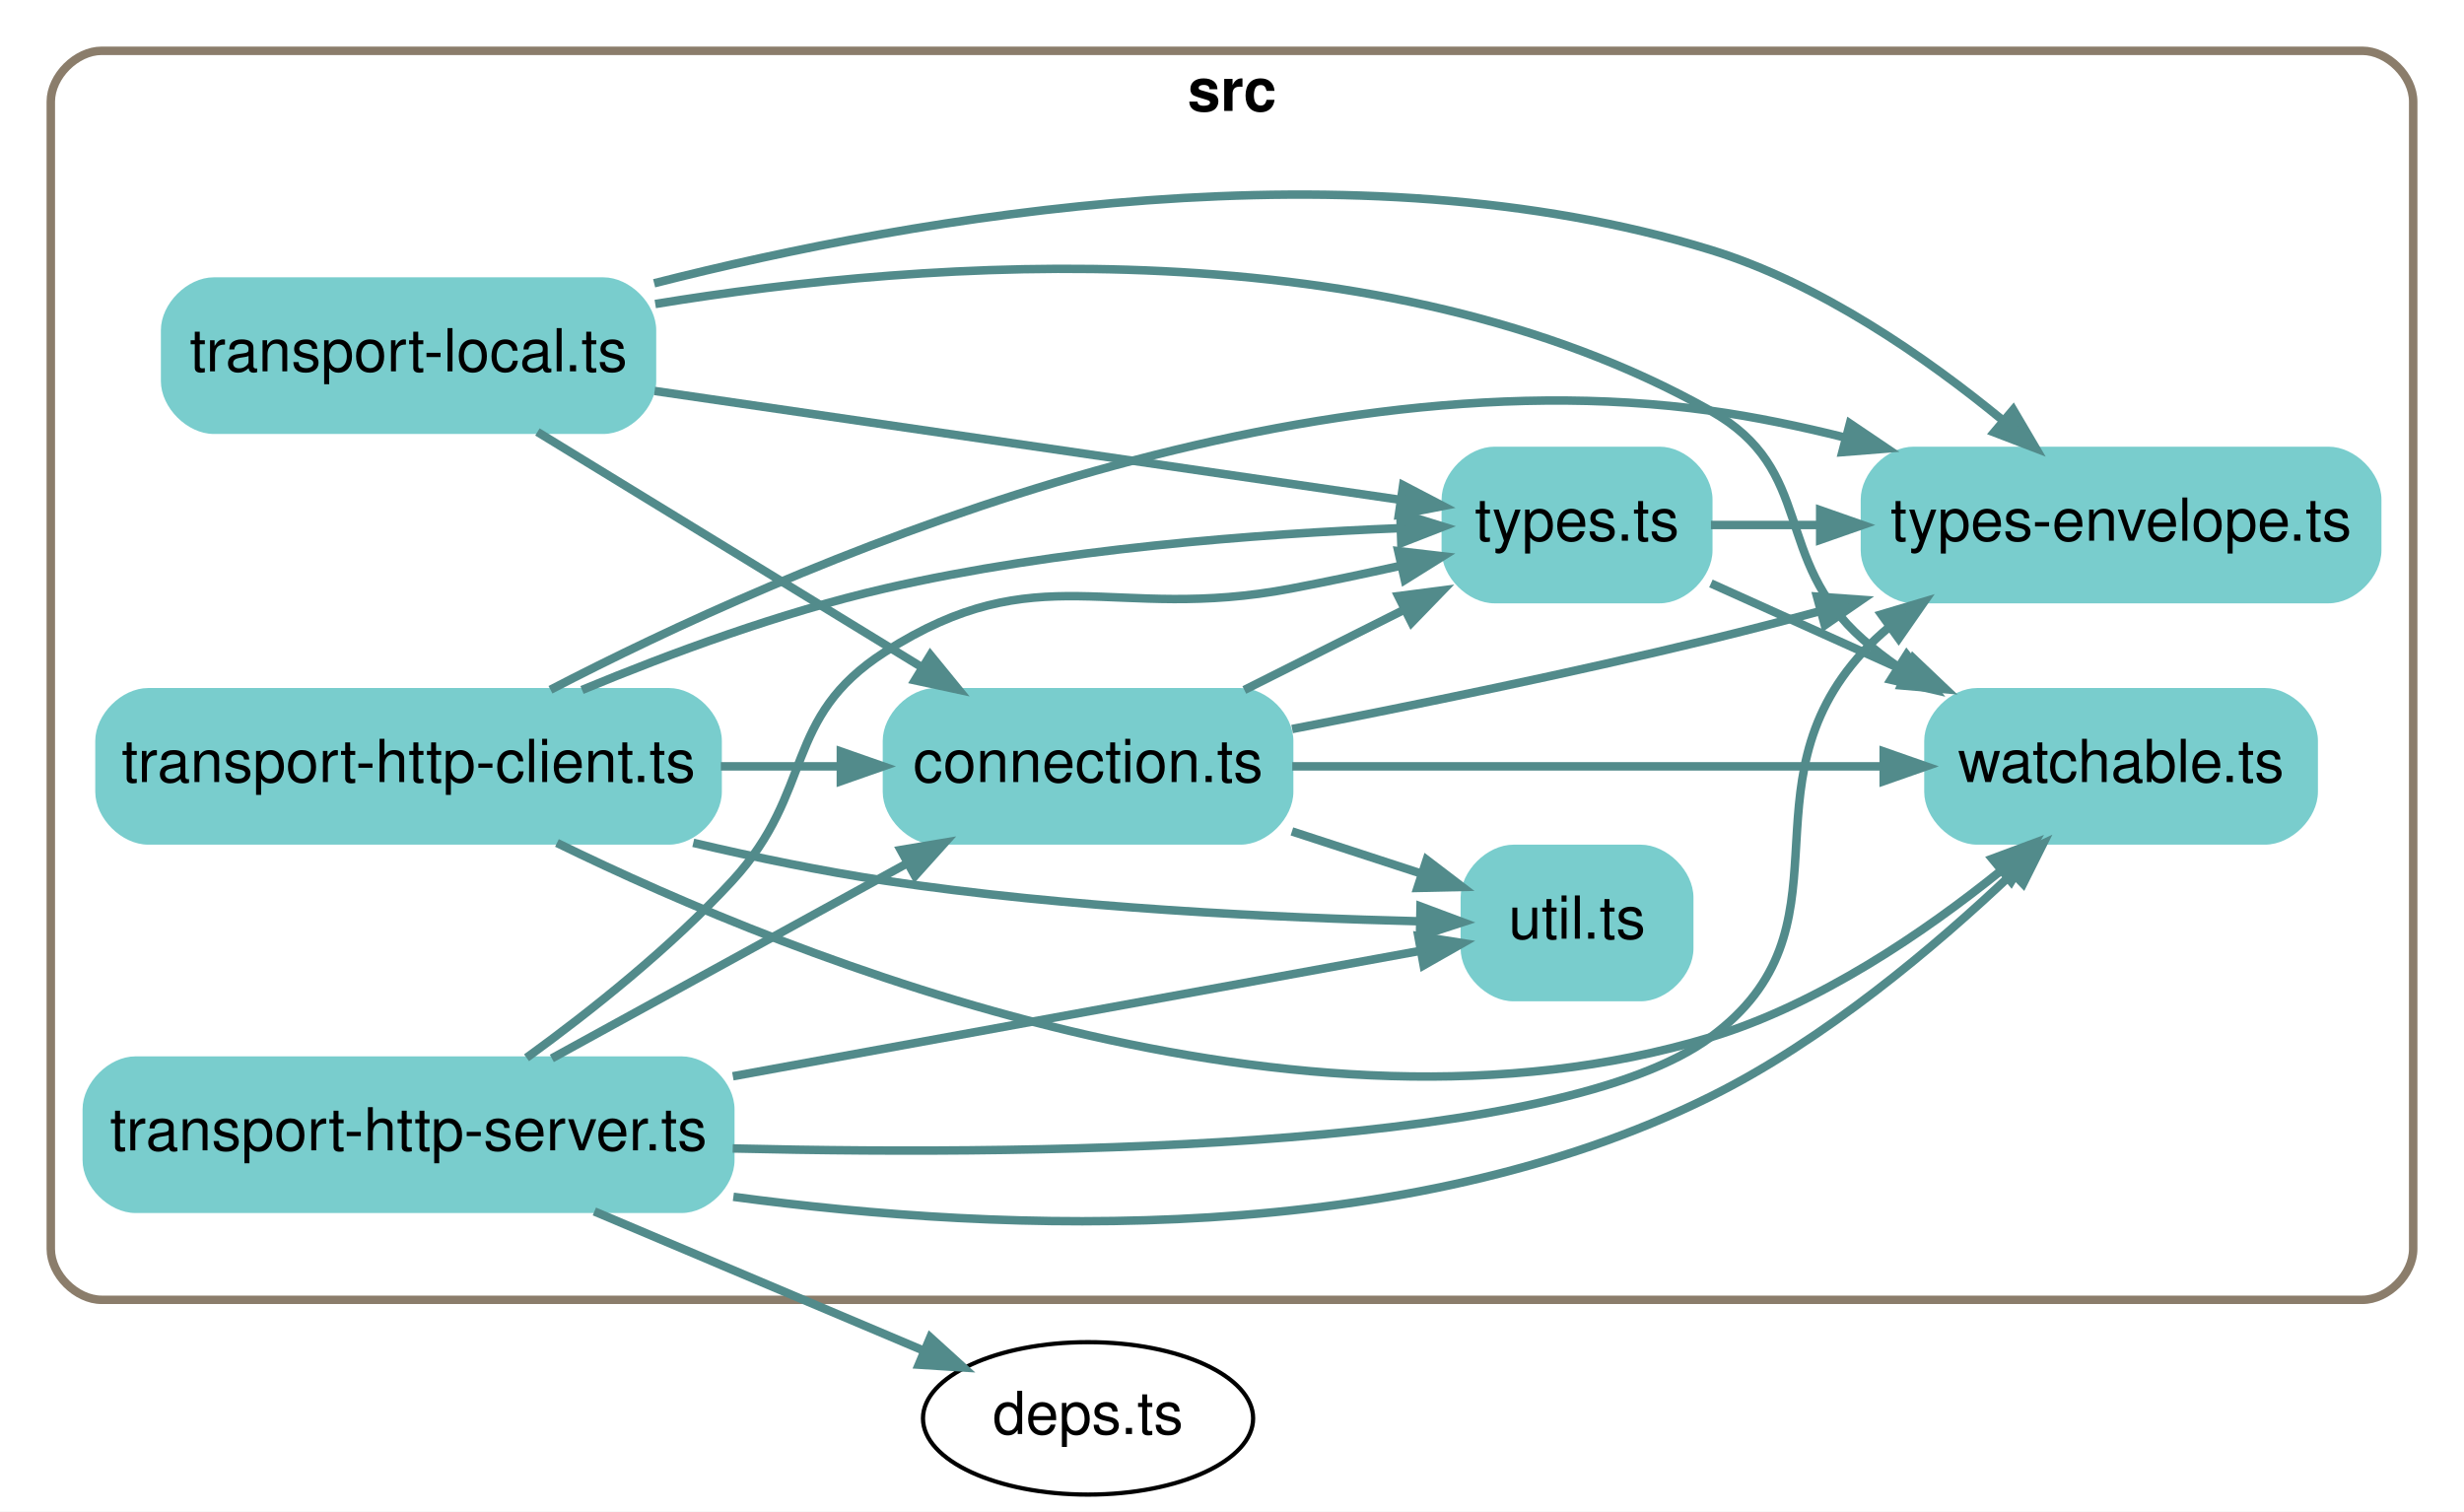
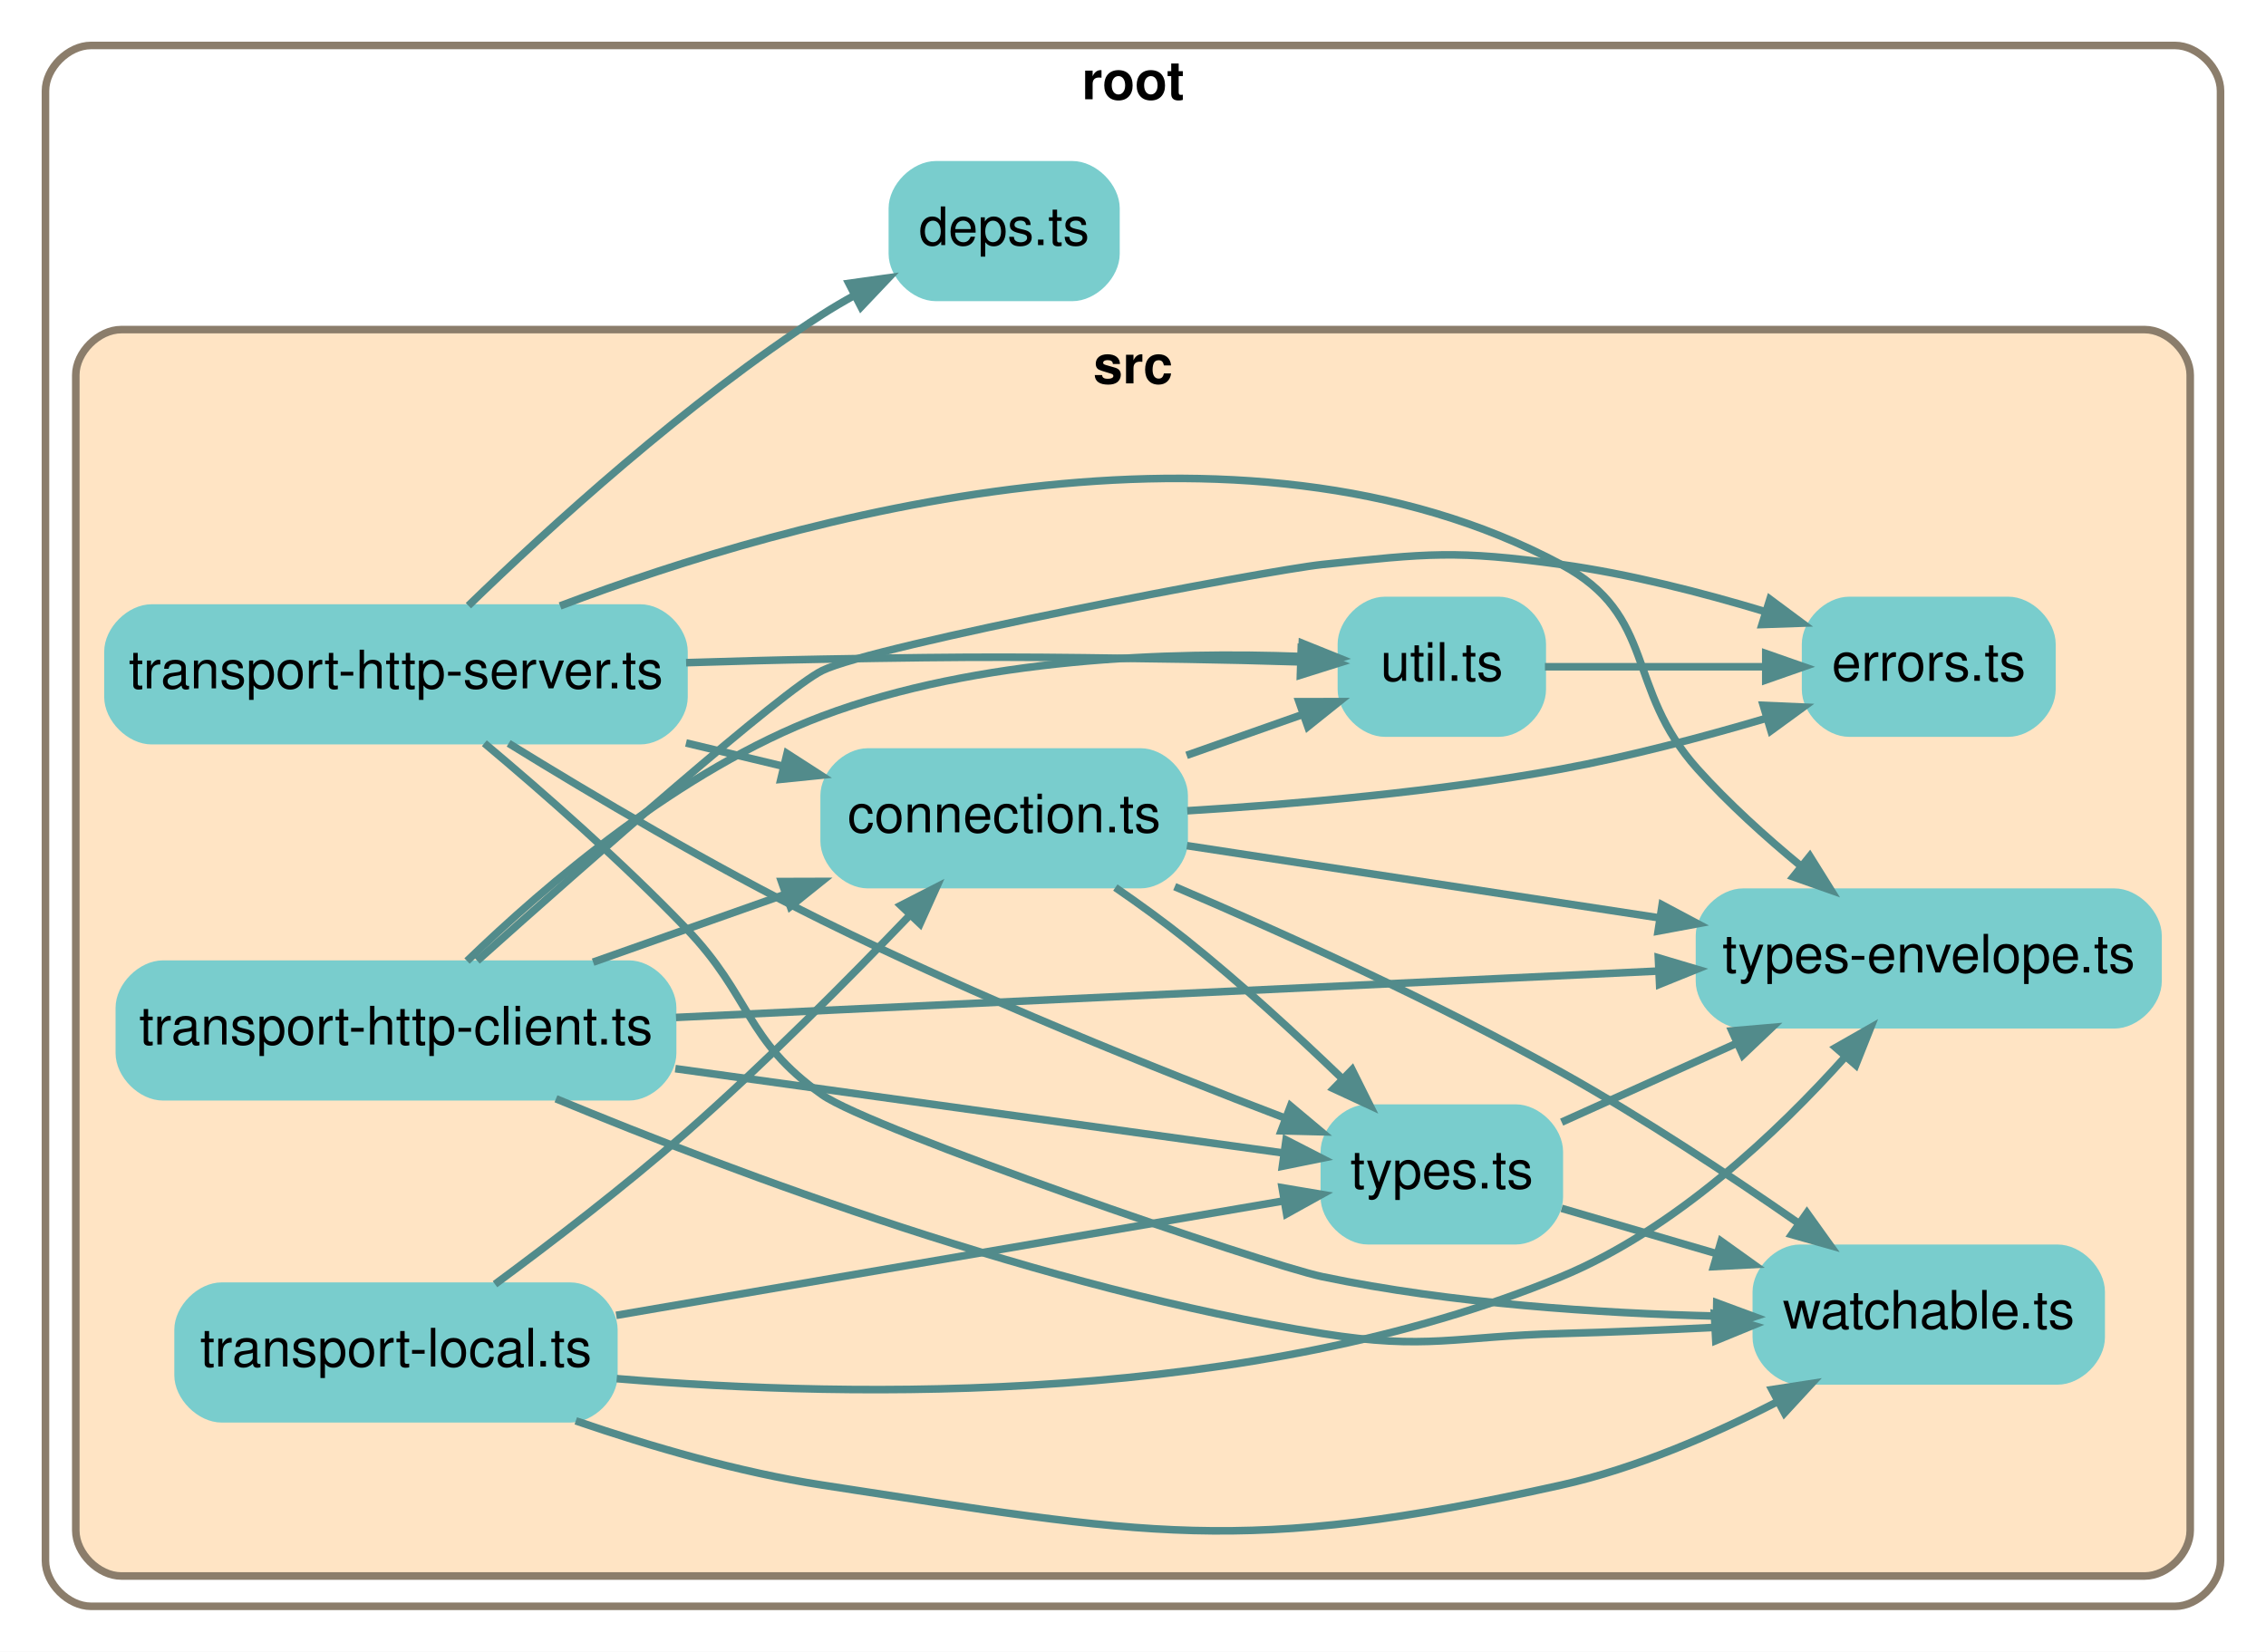
- <svg xmlns="http://www.w3.org/2000/svg" width="582pt" height="357pt" viewBox="0.00 0.00 582.00 357.00">
-   <g id="graph0" class="graph" transform="scale(1 1) rotate(0) translate(4 353)">
-     <polygon fill="white" stroke="transparent" points="-4,4 -4,-353 578,-353 578,4 -4,4" />
+ <svg xmlns="http://www.w3.org/2000/svg" width="598pt" height="436pt" viewBox="0.00 0.00 598.00 436.00">
+   <g id="graph0" class="graph" transform="scale(1 1) rotate(0) translate(4 432)">
+     <polygon fill="white" stroke="transparent" points="-4,4 -4,-432 594,-432 594,4 -4,4" />
    <g id="clust1" class="cluster">
-       <path fill="none" stroke="#8b7d6b" stroke-width="2" d="M20,-46C20,-46 554,-46 554,-46 560,-46 566,-52 566,-58 566,-58 566,-329 566,-329 566,-335 560,-341 554,-341 554,-341 20,-341 20,-341 14,-341 8,-335 8,-329 8,-329 8,-58 8,-58 8,-52 14,-46 20,-46" />
-       <text text-anchor="start" x="276.5" y="-326.8" font-family="Helvetica,sans-Serif" font-weight="bold" font-size="14.00">src</text>
+       <path fill="none" stroke="#8b7d6b" stroke-width="2" d="M20,-8C20,-8 570,-8 570,-8 576,-8 582,-14 582,-20 582,-20 582,-408 582,-408 582,-414 576,-420 570,-420 570,-420 20,-420 20,-420 14,-420 8,-414 8,-408 8,-408 8,-20 8,-20 8,-14 14,-8 20,-8" />
+       <text text-anchor="start" x="281.5" y="-405.8" font-family="Helvetica,sans-Serif" font-weight="bold" font-size="14.00">root</text>
+     </g>
+     <g id="clust2" class="cluster">
+       <path fill="bisque" stroke="#8b7d6b" stroke-width="2" d="M28,-16C28,-16 562,-16 562,-16 568,-16 574,-22 574,-28 574,-28 574,-333 574,-333 574,-339 568,-345 562,-345 562,-345 28,-345 28,-345 22,-345 16,-339 16,-333 16,-333 16,-28 16,-28 16,-22 22,-16 28,-16" />
+       <text text-anchor="start" x="284.5" y="-330.8" font-family="Helvetica,sans-Serif" font-weight="bold" font-size="14.00">src</text>
    </g>
    <g id="node1" class="node">
-       <path fill="#79cdcd" stroke="#79cdcd" d="M289,-190C289,-190 217,-190 217,-190 211,-190 205,-184 205,-178 205,-178 205,-166 205,-166 205,-160 211,-154 217,-154 217,-154 289,-154 289,-154 295,-154 301,-160 301,-166 301,-166 301,-178 301,-178 301,-184 295,-190 289,-190" />
-       <text text-anchor="middle" x="253" y="-168.3" font-family="Helvetica,sans-Serif" font-size="14.00">connection.ts</text>
+       <path fill="#79cdcd" stroke="#79cdcd" d="M279,-389C279,-389 243,-389 243,-389 237,-389 231,-383 231,-377 231,-377 231,-365 231,-365 231,-359 237,-353 243,-353 243,-353 279,-353 279,-353 285,-353 291,-359 291,-365 291,-365 291,-377 291,-377 291,-383 285,-389 279,-389" />
+       <text text-anchor="middle" x="261" y="-367.3" font-family="Helvetica,sans-Serif" font-size="14.00">deps.ts</text>
+     </g>
+     <g id="node2" class="node">
+       <path fill="#79cdcd" stroke="#79cdcd" d="M297,-234C297,-234 225,-234 225,-234 219,-234 213,-228 213,-222 213,-222 213,-210 213,-210 213,-204 219,-198 225,-198 225,-198 297,-198 297,-198 303,-198 309,-204 309,-210 309,-210 309,-222 309,-222 309,-228 303,-234 297,-234" />
+       <text text-anchor="middle" x="261" y="-212.3" font-family="Helvetica,sans-Serif" font-size="14.00">connection.ts</text>
+     </g>
+     <g id="node3" class="node">
+       <path fill="#79cdcd" stroke="#79cdcd" d="M526,-274C526,-274 484,-274 484,-274 478,-274 472,-268 472,-262 472,-262 472,-250 472,-250 472,-244 478,-238 484,-238 484,-238 526,-238 526,-238 532,-238 538,-244 538,-250 538,-250 538,-262 538,-262 538,-268 532,-274 526,-274" />
+       <text text-anchor="middle" x="505" y="-252.3" font-family="Helvetica,sans-Serif" font-size="14.00">errors.ts</text>
+     </g>
+     <g id="edge1" class="edge">
+       <path fill="none" stroke="#528b8b" stroke-width="2" d="M309.31,-217.99C338.03,-219.74 375.34,-223.01 408,-229 425.91,-232.29 445.31,-237.43 461.95,-242.35" />
+       <polygon fill="#528b8b" stroke="#528b8b" stroke-width="2" points="461.33,-245.82 471.91,-245.36 463.35,-239.12 461.33,-245.82" />
+     </g>
+     <g id="node7" class="node">
+       <path fill="#79cdcd" stroke="#79cdcd" d="M554,-197C554,-197 456,-197 456,-197 450,-197 444,-191 444,-185 444,-185 444,-173 444,-173 444,-167 450,-161 456,-161 456,-161 554,-161 554,-161 560,-161 566,-167 566,-173 566,-173 566,-185 566,-185 566,-191 560,-197 554,-197" />
+       <text text-anchor="middle" x="505" y="-175.3" font-family="Helvetica,sans-Serif" font-size="14.00">types-envelope.ts</text>
+     </g>
+     <g id="edge3" class="edge">
+       <path fill="none" stroke="#528b8b" stroke-width="2" d="M309.23,-208.78C344.74,-203.35 393.95,-195.83 434.02,-189.7" />
+       <polygon fill="#528b8b" stroke="#528b8b" stroke-width="2" points="434.64,-193.15 444,-188.17 433.58,-186.23 434.64,-193.15" />
+     </g>
+     <g id="node8" class="node">
+       <path fill="#79cdcd" stroke="#79cdcd" d="M396,-140C396,-140 357,-140 357,-140 351,-140 345,-134 345,-128 345,-128 345,-116 345,-116 345,-110 351,-104 357,-104 357,-104 396,-104 396,-104 402,-104 408,-110 408,-116 408,-116 408,-128 408,-128 408,-134 402,-140 396,-140" />
+       <text text-anchor="middle" x="376.5" y="-118.3" font-family="Helvetica,sans-Serif" font-size="14.00">types.ts</text>
+     </g>
+     <g id="edge2" class="edge">
+       <path fill="none" stroke="#528b8b" stroke-width="2" d="M290.34,-197.73C296.62,-193.41 303.14,-188.68 309,-184 323.16,-172.69 338,-159.04 350.06,-147.44" />
+       <polygon fill="#528b8b" stroke="#528b8b" stroke-width="2" points="352.82,-149.64 357.55,-140.16 347.94,-144.62 352.82,-149.64" />
+     </g>
+     <g id="node9" class="node">
+       <path fill="#79cdcd" stroke="#79cdcd" d="M391.5,-274C391.5,-274 361.5,-274 361.5,-274 355.5,-274 349.5,-268 349.5,-262 349.5,-262 349.5,-250 349.5,-250 349.5,-244 355.5,-238 361.5,-238 361.5,-238 391.5,-238 391.5,-238 397.5,-238 403.5,-244 403.5,-250 403.5,-250 403.5,-262 403.5,-262 403.5,-268 397.5,-274 391.5,-274" />
+       <text text-anchor="middle" x="376.5" y="-252.3" font-family="Helvetica,sans-Serif" font-size="14.00">util.ts</text>
+     </g>
+     <g id="edge5" class="edge">
+       <path fill="none" stroke="#528b8b" stroke-width="2" d="M309.15,-232.62C319.36,-236.22 330.01,-239.97 339.7,-243.38" />
+       <polygon fill="#528b8b" stroke="#528b8b" stroke-width="2" points="338.81,-246.78 349.4,-246.8 341.14,-240.18 338.81,-246.78" />
+     </g>
+     <g id="node10" class="node">
+       <path fill="#79cdcd" stroke="#79cdcd" d="M539,-103C539,-103 471,-103 471,-103 465,-103 459,-97 459,-91 459,-91 459,-79 459,-79 459,-73 465,-67 471,-67 471,-67 539,-67 539,-67 545,-67 551,-73 551,-79 551,-79 551,-91 551,-91 551,-97 545,-103 539,-103" />
+       <text text-anchor="middle" x="505" y="-81.3" font-family="Helvetica,sans-Serif" font-size="14.00">watchable.ts</text>
+     </g>
+     <g id="edge4" class="edge">
+       <path fill="none" stroke="#528b8b" stroke-width="2" d="M306.01,-197.96C335.46,-185.37 374.76,-167.55 408,-149 429.49,-137 452.47,-121.77 470.56,-109.18" />
+       <polygon fill="#528b8b" stroke="#528b8b" stroke-width="2" points="472.85,-111.85 479.02,-103.24 468.82,-106.13 472.85,-111.85" />
+     </g>
+     <g id="node4" class="node">
+       <path fill="#79cdcd" stroke="#79cdcd" d="M162,-178C162,-178 39,-178 39,-178 33,-178 27,-172 27,-166 27,-166 27,-154 27,-154 27,-148 33,-142 39,-142 39,-142 162,-142 162,-142 168,-142 174,-148 174,-154 174,-154 174,-166 174,-166 174,-172 168,-178 162,-178" />
+       <text text-anchor="middle" x="100.5" y="-156.3" font-family="Helvetica,sans-Serif" font-size="14.00">transport-http-client.ts</text>
+     </g>
+     <g id="edge11" class="edge">
+       <path fill="none" stroke="#528b8b" stroke-width="2" d="M152.52,-178.03C168.71,-183.75 186.71,-190.11 203.27,-195.96" />
+       <polygon fill="#528b8b" stroke="#528b8b" stroke-width="2" points="202.24,-199.31 212.84,-199.34 204.57,-192.71 202.24,-199.31" />
+     </g>
+     <g id="edge6" class="edge">
+       <path fill="none" stroke="#528b8b" stroke-width="2" d="M121.94,-178.38C151.21,-204.53 202.68,-249.92 213,-255 226.45,-261.62 330.09,-281.44 345,-283 372.85,-285.92 380.26,-286.83 408,-283 425.9,-280.53 445.15,-275.59 461.69,-270.6" />
+       <polygon fill="#528b8b" stroke="#528b8b" stroke-width="2" points="463.09,-273.83 471.59,-267.51 461,-267.15 463.09,-273.83" />
+     </g>
+     <g id="edge8" class="edge">
+       <path fill="none" stroke="#528b8b" stroke-width="2" d="M174.39,-163.44C247.91,-166.91 360.66,-172.23 433.37,-175.67" />
+       <polygon fill="#528b8b" stroke="#528b8b" stroke-width="2" points="433.64,-179.18 443.79,-176.16 433.97,-172.19 433.64,-179.18" />
+     </g>
+     <g id="edge7" class="edge">
+       <path fill="none" stroke="#528b8b" stroke-width="2" d="M174.21,-149.92C225.62,-142.79 292.65,-133.49 334.89,-127.63" />
+       <polygon fill="#528b8b" stroke="#528b8b" stroke-width="2" points="335.39,-131.1 344.81,-126.26 334.43,-124.16 335.39,-131.1" />
+     </g>
+     <g id="edge10" class="edge">
+       <path fill="none" stroke="#528b8b" stroke-width="2" d="M119.25,-178.33C139.76,-198.18 175.51,-228.89 213,-243 254.23,-258.51 305.4,-259.97 339.18,-258.72" />
+       <polygon fill="#528b8b" stroke="#528b8b" stroke-width="2" points="339.67,-262.2 349.5,-258.24 339.34,-255.21 339.67,-262.2" />
+     </g>
+     <g id="edge9" class="edge">
+       <path fill="none" stroke="#528b8b" stroke-width="2" d="M142.72,-141.97C190.36,-122.21 271.62,-91.74 345,-80 372.65,-75.57 380.01,-79.27 408,-80 421.03,-80.34 435.05,-80.94 448.24,-81.6" />
+       <polygon fill="#528b8b" stroke="#528b8b" stroke-width="2" points="448.43,-85.12 458.6,-82.15 448.8,-78.13 448.43,-85.12" />
    </g>
    <g id="node5" class="node">
-       <path fill="#79cdcd" stroke="#79cdcd" d="M546,-247C546,-247 448,-247 448,-247 442,-247 436,-241 436,-235 436,-235 436,-223 436,-223 436,-217 442,-211 448,-211 448,-211 546,-211 546,-211 552,-211 558,-217 558,-223 558,-223 558,-235 558,-235 558,-241 552,-247 546,-247" />
-       <text text-anchor="middle" x="497" y="-225.3" font-family="Helvetica,sans-Serif" font-size="14.00">types-envelope.ts</text>
+       <path fill="#79cdcd" stroke="#79cdcd" d="M165,-272C165,-272 36,-272 36,-272 30,-272 24,-266 24,-260 24,-260 24,-248 24,-248 24,-242 30,-236 36,-236 36,-236 165,-236 165,-236 171,-236 177,-242 177,-248 177,-248 177,-260 177,-260 177,-266 171,-272 165,-272" />
+       <text text-anchor="middle" x="100.5" y="-250.3" font-family="Helvetica,sans-Serif" font-size="14.00">transport-http-server.ts</text>
    </g>
-     <g id="edge2" class="edge">
-       <path fill="none" stroke="#528b8b" stroke-width="2" d="M301.2,-180.81C329.89,-186.38 367.19,-194.03 400,-202 408.43,-204.05 417.25,-206.33 425.97,-208.68" />
-       <polygon fill="#528b8b" stroke="#528b8b" stroke-width="2" points="425.18,-212.09 435.74,-211.34 427.02,-205.34 425.18,-212.09" />
+     <g id="edge17" class="edge">
+       <path fill="none" stroke="#528b8b" stroke-width="2" d="M119.61,-272.13C140.72,-292.59 177.28,-326.02 213,-349 215.73,-350.75 218.62,-352.45 221.57,-354.07" />
+       <polygon fill="#528b8b" stroke="#528b8b" stroke-width="2" points="220.02,-357.21 230.52,-358.68 223.23,-350.99 220.02,-357.21" />
+     </g>
+     <g id="edge16" class="edge">
+       <path fill="none" stroke="#528b8b" stroke-width="2" d="M177.04,-235.89C185.65,-233.82 194.33,-231.74 202.65,-229.75" />
+       <polygon fill="#528b8b" stroke="#528b8b" stroke-width="2" points="203.7,-233.1 212.61,-227.36 202.07,-226.29 203.7,-233.1" />
+     </g>
+     <g id="edge13" class="edge">
+       <path fill="none" stroke="#528b8b" stroke-width="2" d="M143.81,-272.06C205.78,-295.53 323.06,-328.46 408,-283 433.43,-269.39 424.72,-250.46 444,-229 452.13,-219.95 461.93,-211.1 471.23,-203.43" />
+       <polygon fill="#528b8b" stroke="#528b8b" stroke-width="2" points="473.62,-206 479.23,-197.01 469.24,-200.54 473.62,-206" />
+     </g>
+     <g id="edge12" class="edge">
+       <path fill="none" stroke="#528b8b" stroke-width="2" d="M130.24,-235.78C152.42,-222.09 184.08,-203.31 213,-189 253.7,-168.86 301.99,-149.5 335.3,-136.81" />
+       <polygon fill="#528b8b" stroke="#528b8b" stroke-width="2" points="336.58,-140.07 344.7,-133.26 334.11,-133.52 336.58,-140.07" />
+     </g>
+     <g id="edge14" class="edge">
+       <path fill="none" stroke="#528b8b" stroke-width="2" d="M177.06,-257.08C189.08,-257.46 201.38,-257.79 213,-258 255.66,-258.76 266.34,-258.64 309,-258 318.75,-257.85 329.31,-257.59 339.08,-257.29" />
+       <polygon fill="#528b8b" stroke="#528b8b" stroke-width="2" points="339.4,-260.78 349.29,-256.97 339.18,-253.79 339.4,-260.78" />
+     </g>
+     <g id="edge15" class="edge">
+       <path fill="none" stroke="#528b8b" stroke-width="2" d="M123.82,-235.82C139.32,-222.81 160.12,-204.57 177,-187 194.5,-168.78 192.39,-157.62 213,-143 225.73,-133.97 329.72,-98.19 345,-95 379.06,-87.89 418.03,-85.35 448.87,-84.61" />
+       <polygon fill="#528b8b" stroke="#528b8b" stroke-width="2" points="449.06,-88.11 459,-84.43 448.93,-81.11 449.06,-88.11" />
    </g>
    <g id="node6" class="node">
-       <path fill="#79cdcd" stroke="#79cdcd" d="M388,-247C388,-247 349,-247 349,-247 343,-247 337,-241 337,-235 337,-235 337,-223 337,-223 337,-217 343,-211 349,-211 349,-211 388,-211 388,-211 394,-211 400,-217 400,-223 400,-223 400,-235 400,-235 400,-241 394,-247 388,-247" />
-       <text text-anchor="middle" x="368.5" y="-225.3" font-family="Helvetica,sans-Serif" font-size="14.00">types.ts</text>
+       <path fill="#79cdcd" stroke="#79cdcd" d="M146.5,-93C146.5,-93 54.5,-93 54.5,-93 48.5,-93 42.5,-87 42.5,-81 42.5,-81 42.5,-69 42.5,-69 42.5,-63 48.5,-57 54.5,-57 54.5,-57 146.5,-57 146.5,-57 152.5,-57 158.5,-63 158.5,-69 158.5,-69 158.5,-81 158.5,-81 158.5,-87 152.5,-93 146.5,-93" />
+       <text text-anchor="middle" x="100.5" y="-71.3" font-family="Helvetica,sans-Serif" font-size="14.00">transport-local.ts</text>
    </g>
-     <g id="edge1" class="edge">
-       <path fill="none" stroke="#528b8b" stroke-width="2" d="M289.91,-190.04C301.92,-196.06 315.37,-202.82 327.66,-208.99" />
-       <polygon fill="#528b8b" stroke="#528b8b" stroke-width="2" points="326.28,-212.21 336.79,-213.57 329.42,-205.96 326.28,-212.21" />
-     </g>
-     <g id="node7" class="node">
-       <path fill="#79cdcd" stroke="#79cdcd" d="M383.5,-153C383.5,-153 353.5,-153 353.5,-153 347.5,-153 341.5,-147 341.5,-141 341.5,-141 341.5,-129 341.5,-129 341.5,-123 347.5,-117 353.5,-117 353.5,-117 383.5,-117 383.5,-117 389.5,-117 395.5,-123 395.5,-129 395.5,-129 395.5,-141 395.5,-141 395.5,-147 389.5,-153 383.5,-153" />
-       <text text-anchor="middle" x="368.5" y="-131.3" font-family="Helvetica,sans-Serif" font-size="14.00">util.ts</text>
-     </g>
-     <g id="edge4" class="edge">
-       <path fill="none" stroke="#528b8b" stroke-width="2" d="M301.15,-156.63C311.36,-153.3 322.01,-149.83 331.7,-146.67" />
-       <polygon fill="#528b8b" stroke="#528b8b" stroke-width="2" points="332.98,-149.93 341.4,-143.51 330.81,-143.28 332.98,-149.93" />
-     </g>
-     <g id="node8" class="node">
-       <path fill="#79cdcd" stroke="#79cdcd" d="M531,-190C531,-190 463,-190 463,-190 457,-190 451,-184 451,-178 451,-178 451,-166 451,-166 451,-160 457,-154 463,-154 463,-154 531,-154 531,-154 537,-154 543,-160 543,-166 543,-166 543,-178 543,-178 543,-184 537,-190 531,-190" />
-       <text text-anchor="middle" x="497" y="-168.3" font-family="Helvetica,sans-Serif" font-size="14.00">watchable.ts</text>
-     </g>
-     <g id="edge3" class="edge">
-       <path fill="none" stroke="#528b8b" stroke-width="2" d="M301.23,-172C341.26,-172 398.71,-172 440.84,-172" />
-       <polygon fill="#528b8b" stroke="#528b8b" stroke-width="2" points="440.93,-175.5 450.93,-172 440.93,-168.5 440.93,-175.5" />
-     </g>
-     <g id="node2" class="node">
-       <path fill="#79cdcd" stroke="#79cdcd" d="M154,-190C154,-190 31,-190 31,-190 25,-190 19,-184 19,-178 19,-178 19,-166 19,-166 19,-160 25,-154 31,-154 31,-154 154,-154 154,-154 160,-154 166,-160 166,-166 166,-166 166,-178 166,-178 166,-184 160,-190 154,-190" />
-       <text text-anchor="middle" x="92.5" y="-168.3" font-family="Helvetica,sans-Serif" font-size="14.00">transport-http-client.ts</text>
-     </g>
-     <g id="edge9" class="edge">
-       <path fill="none" stroke="#528b8b" stroke-width="2" d="M166.26,-172C175.72,-172 185.3,-172 194.47,-172" />
-       <polygon fill="#528b8b" stroke="#528b8b" stroke-width="2" points="194.61,-175.5 204.61,-172 194.61,-168.5 194.61,-175.5" />
-     </g>
-     <g id="edge6" class="edge">
-       <path fill="none" stroke="#528b8b" stroke-width="2" d="M126.02,-190.09C181.36,-218.78 297.79,-270.1 400,-256 410.4,-254.57 421.25,-252.3 431.77,-249.67" />
-       <polygon fill="#528b8b" stroke="#528b8b" stroke-width="2" points="432.94,-252.98 441.72,-247.05 431.16,-246.21 432.94,-252.98" />
-     </g>
-     <g id="edge5" class="edge">
-       <path fill="none" stroke="#528b8b" stroke-width="2" d="M133.47,-190.04C154.36,-198.7 180.61,-208.39 205,-214 245.73,-223.37 293.49,-226.92 326.64,-228.25" />
-       <polygon fill="#528b8b" stroke="#528b8b" stroke-width="2" points="326.75,-231.76 336.87,-228.61 326.99,-224.76 326.75,-231.76" />
-     </g>
-     <g id="edge8" class="edge">
-       <path fill="none" stroke="#528b8b" stroke-width="2" d="M159.75,-153.93C174.54,-150.46 190.23,-147.23 205,-145 248.13,-138.5 298.3,-136.21 331.36,-135.4" />
-       <polygon fill="#528b8b" stroke="#528b8b" stroke-width="2" points="331.53,-138.9 341.46,-135.19 331.39,-131.9 331.53,-138.9" />
-     </g>
-     <g id="edge7" class="edge">
-       <path fill="none" stroke="#528b8b" stroke-width="2" d="M127.55,-153.91C184.65,-126.02 302.97,-78.62 400,-108 425.6,-115.75 450.62,-132.83 468.69,-147.4" />
-       <polygon fill="#528b8b" stroke="#528b8b" stroke-width="2" points="466.56,-150.18 476.48,-153.87 471.03,-144.79 466.56,-150.18" />
-     </g>
-     <g id="node3" class="node">
-       <path fill="#79cdcd" stroke="#79cdcd" d="M157,-103C157,-103 28,-103 28,-103 22,-103 16,-97 16,-91 16,-91 16,-79 16,-79 16,-73 22,-67 28,-67 28,-67 157,-67 157,-67 163,-67 169,-73 169,-79 169,-79 169,-91 169,-91 169,-97 163,-103 157,-103" />
-       <text text-anchor="middle" x="92.5" y="-81.3" font-family="Helvetica,sans-Serif" font-size="14.00">transport-http-server.ts</text>
-     </g>
-     <g id="edge14" class="edge">
-       <path fill="none" stroke="#528b8b" stroke-width="2" d="M126.34,-103.03C150.67,-116.38 184.02,-134.69 210.25,-149.08" />
-       <polygon fill="#528b8b" stroke="#528b8b" stroke-width="2" points="208.75,-152.25 219.2,-154 212.12,-146.12 208.75,-152.25" />
-     </g>
-     <g id="edge11" class="edge">
-       <path fill="none" stroke="#528b8b" stroke-width="2" d="M169.07,-81.75C247.82,-79.9 364.6,-81.94 400,-108 435.03,-133.78 406.61,-166.94 436,-199 437.96,-201.13 440.1,-203.13 442.37,-205.01" />
-       <polygon fill="#528b8b" stroke="#528b8b" stroke-width="2" points="440.37,-207.88 450.52,-210.91 444.47,-202.21 440.37,-207.88" />
-     </g>
-     <g id="edge10" class="edge">
-       <path fill="none" stroke="#528b8b" stroke-width="2" d="M120.37,-103.17C135.62,-114.23 154.49,-129.23 169,-145 188.53,-166.23 180.7,-183.46 205,-199 241.38,-222.26 258.58,-205.91 301,-214 309.44,-215.61 318.44,-217.51 327,-219.41" />
-       <polygon fill="#528b8b" stroke="#528b8b" stroke-width="2" points="326.27,-222.84 336.8,-221.62 327.82,-216.01 326.27,-222.84" />
-     </g>
-     <g id="edge12" class="edge">
-       <path fill="none" stroke="#528b8b" stroke-width="2" d="M169.1,-98.8C221.99,-108.45 290.29,-120.91 331.39,-128.41" />
-       <polygon fill="#528b8b" stroke="#528b8b" stroke-width="2" points="331.01,-131.9 341.48,-130.25 332.27,-125.01 331.01,-131.9" />
-     </g>
-     <g id="edge13" class="edge">
-       <path fill="none" stroke="#528b8b" stroke-width="2" d="M169.22,-70.33C233.97,-61.6 327.85,-58.25 400,-94 426.94,-107.35 453.12,-129.43 471.32,-146.69" />
-       <polygon fill="#528b8b" stroke="#528b8b" stroke-width="2" points="469,-149.31 478.61,-153.76 473.87,-144.28 469,-149.31" />
-     </g>
-     <g id="node9" class="node">
-       <ellipse fill="none" stroke="black" cx="253" cy="-18" rx="38.99" ry="18" />
-       <text text-anchor="middle" x="253" y="-14.3" font-family="Helvetica,sans-Serif" font-size="14.00">deps.ts</text>
-     </g>
-     <g id="edge15" class="edge">
-       <path fill="none" stroke="#528b8b" stroke-width="2" d="M136.39,-66.87C160.73,-56.58 190.9,-43.83 214.32,-33.93" />
-       <polygon fill="#528b8b" stroke="#528b8b" stroke-width="2" points="215.73,-37.13 223.58,-30.01 213.01,-30.68 215.73,-37.13" />
-     </g>
-     <g id="node4" class="node">
-       <path fill="#79cdcd" stroke="#79cdcd" d="M138.5,-287C138.5,-287 46.5,-287 46.5,-287 40.5,-287 34.5,-281 34.5,-275 34.5,-275 34.5,-263 34.5,-263 34.5,-257 40.5,-251 46.5,-251 46.5,-251 138.5,-251 138.5,-251 144.5,-251 150.5,-257 150.5,-263 150.5,-263 150.5,-275 150.5,-275 150.5,-281 144.5,-287 138.5,-287" />
-       <text text-anchor="middle" x="92.5" y="-265.3" font-family="Helvetica,sans-Serif" font-size="14.00">transport-local.ts</text>
+     <g id="edge21" class="edge">
+       <path fill="none" stroke="#528b8b" stroke-width="2" d="M126.63,-93.02C141.63,-104.09 160.85,-118.83 177,-133 197.85,-151.3 220,-173.61 236.17,-190.49" />
+       <polygon fill="#528b8b" stroke="#528b8b" stroke-width="2" points="233.72,-193 243.15,-197.83 238.8,-188.17 233.72,-193" />
    </g>
    <g id="edge19" class="edge">
-       <path fill="none" stroke="#528b8b" stroke-width="2" d="M122.94,-250.98C148.55,-235.31 185.83,-212.5 213.74,-195.41" />
-       <polygon fill="#528b8b" stroke="#528b8b" stroke-width="2" points="215.75,-198.29 222.45,-190.09 212.09,-192.32 215.75,-198.29" />
-     </g>
-     <g id="edge17" class="edge">
-       <path fill="none" stroke="#528b8b" stroke-width="2" d="M150.51,-286.09C213.11,-302.03 315.91,-319.79 400,-294 425.87,-286.07 451.03,-268.55 469.11,-253.69" />
-       <polygon fill="#528b8b" stroke="#528b8b" stroke-width="2" points="471.52,-256.23 476.89,-247.1 467,-250.89 471.52,-256.23" />
-     </g>
-     <g id="edge16" class="edge">
-       <path fill="none" stroke="#528b8b" stroke-width="2" d="M150.61,-260.66C203.24,-252.98 280.07,-241.76 326.75,-234.95" />
-       <polygon fill="#528b8b" stroke="#528b8b" stroke-width="2" points="327.42,-238.39 336.81,-233.48 326.41,-231.46 327.42,-238.39" />
+       <path fill="none" stroke="#528b8b" stroke-width="2" d="M158.75,-68.09C222.24,-62.8 326.44,-61.28 408,-95 438.04,-107.42 465.19,-133.21 482.89,-152.96" />
+       <polygon fill="#528b8b" stroke="#528b8b" stroke-width="2" points="480.45,-155.48 489.65,-160.72 485.73,-150.88 480.45,-155.48" />
    </g>
    <g id="edge18" class="edge">
-       <path fill="none" stroke="#528b8b" stroke-width="2" d="M150.77,-281.2C215.67,-291.86 322.49,-299.62 400,-256 425.14,-241.85 414.38,-221.09 436,-202 438.61,-199.69 441.43,-197.52 444.38,-195.47" />
-       <polygon fill="#528b8b" stroke="#528b8b" stroke-width="2" points="446.36,-198.36 452.93,-190.06 442.61,-192.45 446.36,-198.36" />
+       <path fill="none" stroke="#528b8b" stroke-width="2" d="M158.61,-84.8C211.24,-93.82 288.07,-107 334.75,-115.01" />
+       <polygon fill="#528b8b" stroke="#528b8b" stroke-width="2" points="334.36,-118.49 344.81,-116.73 335.54,-111.59 334.36,-118.49" />
    </g>
    <g id="edge20" class="edge">
-       <path fill="none" stroke="#528b8b" stroke-width="2" d="M400.12,-229C407.98,-229 416.77,-229 425.75,-229" />
-       <polygon fill="#528b8b" stroke="#528b8b" stroke-width="2" points="425.93,-232.5 435.93,-229 425.93,-225.5 425.93,-232.5" />
+       <path fill="none" stroke="#528b8b" stroke-width="2" d="M147.95,-56.95C167.68,-50.19 191.14,-43.35 213,-40 298.67,-26.87 323.41,-21.16 408,-40 427.71,-44.39 448.15,-53.28 465.08,-62.01" />
+       <polygon fill="#528b8b" stroke="#528b8b" stroke-width="2" points="463.63,-65.2 474.1,-66.81 466.92,-59.02 463.63,-65.2" />
    </g>
-     <g id="edge21" class="edge">
-       <path fill="none" stroke="#528b8b" stroke-width="2" d="M400.12,-215.2C413.93,-208.98 430.59,-201.47 446.12,-194.47" />
-       <polygon fill="#528b8b" stroke="#528b8b" stroke-width="2" points="447.94,-197.5 455.62,-190.2 445.06,-191.11 447.94,-197.5" />
+     <g id="edge22" class="edge">
+       <path fill="none" stroke="#528b8b" stroke-width="2" d="M408.12,-135.8C421.93,-142.02 438.59,-149.53 454.12,-156.53" />
+       <polygon fill="#528b8b" stroke="#528b8b" stroke-width="2" points="453.06,-159.89 463.62,-160.8 455.94,-153.5 453.06,-159.89" />
+     </g>
+     <g id="edge23" class="edge">
+       <path fill="none" stroke="#528b8b" stroke-width="2" d="M408.12,-113.04C420.48,-109.43 435.13,-105.15 449.2,-101.03" />
+       <polygon fill="#528b8b" stroke="#528b8b" stroke-width="2" points="450.21,-104.38 458.82,-98.21 448.24,-97.66 450.21,-104.38" />
+     </g>
+     <g id="edge24" class="edge">
+       <path fill="none" stroke="#528b8b" stroke-width="2" d="M403.71,-256C420.52,-256 442.72,-256 461.95,-256" />
+       <polygon fill="#528b8b" stroke="#528b8b" stroke-width="2" points="461.99,-259.5 471.99,-256 461.99,-252.5 461.99,-259.5" />
    </g>
  </g>
</svg>
